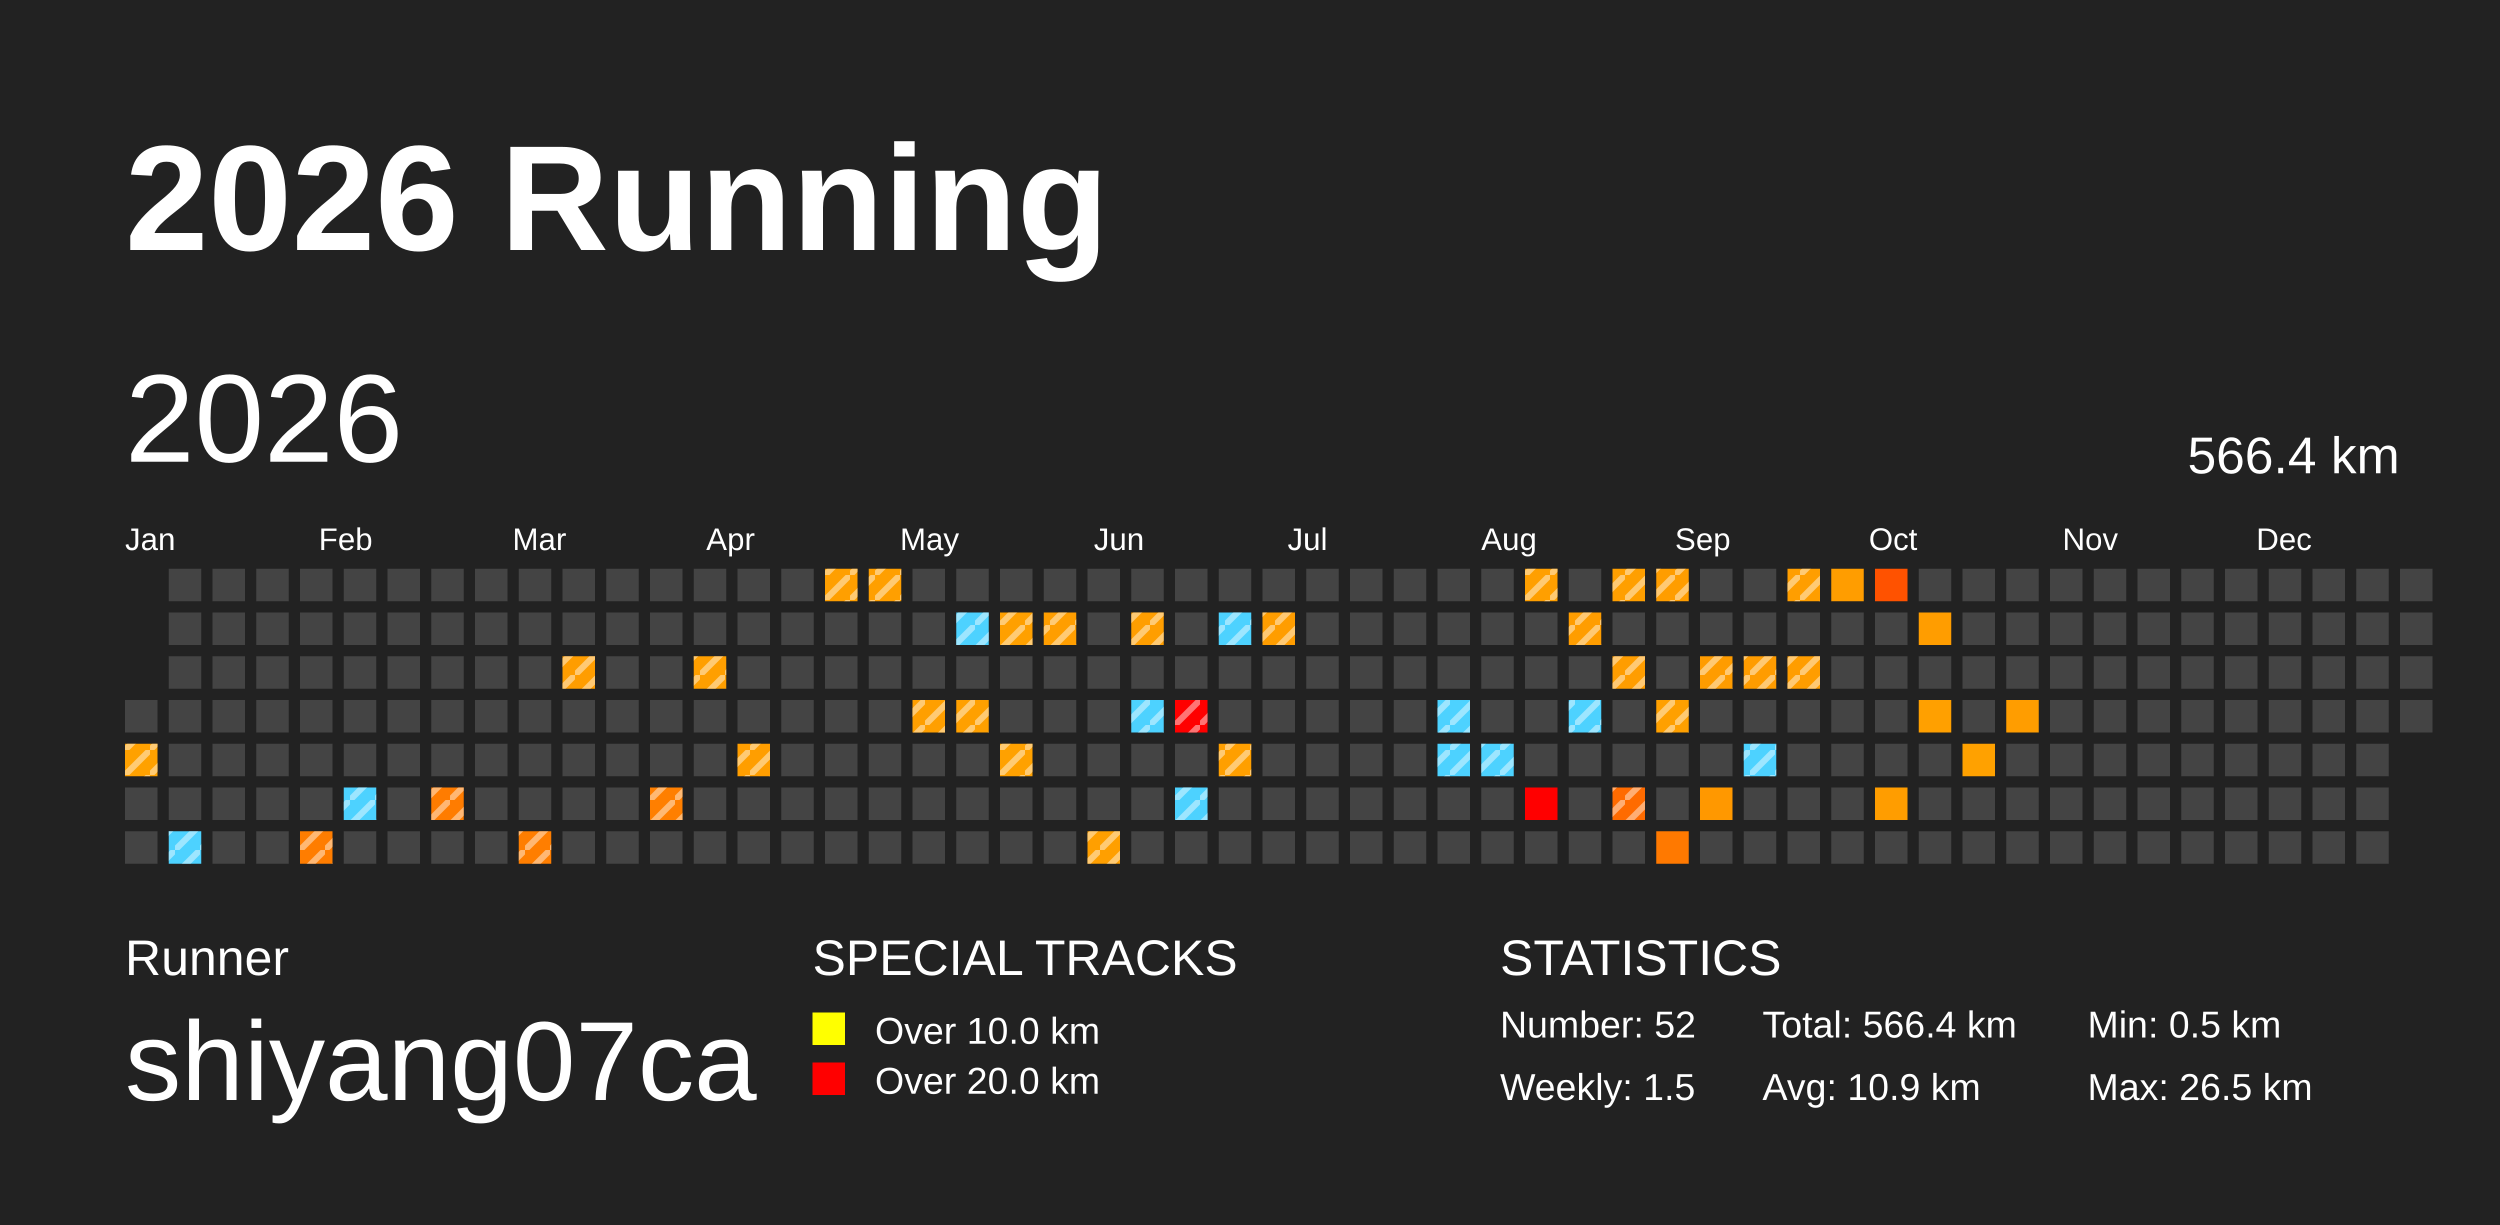
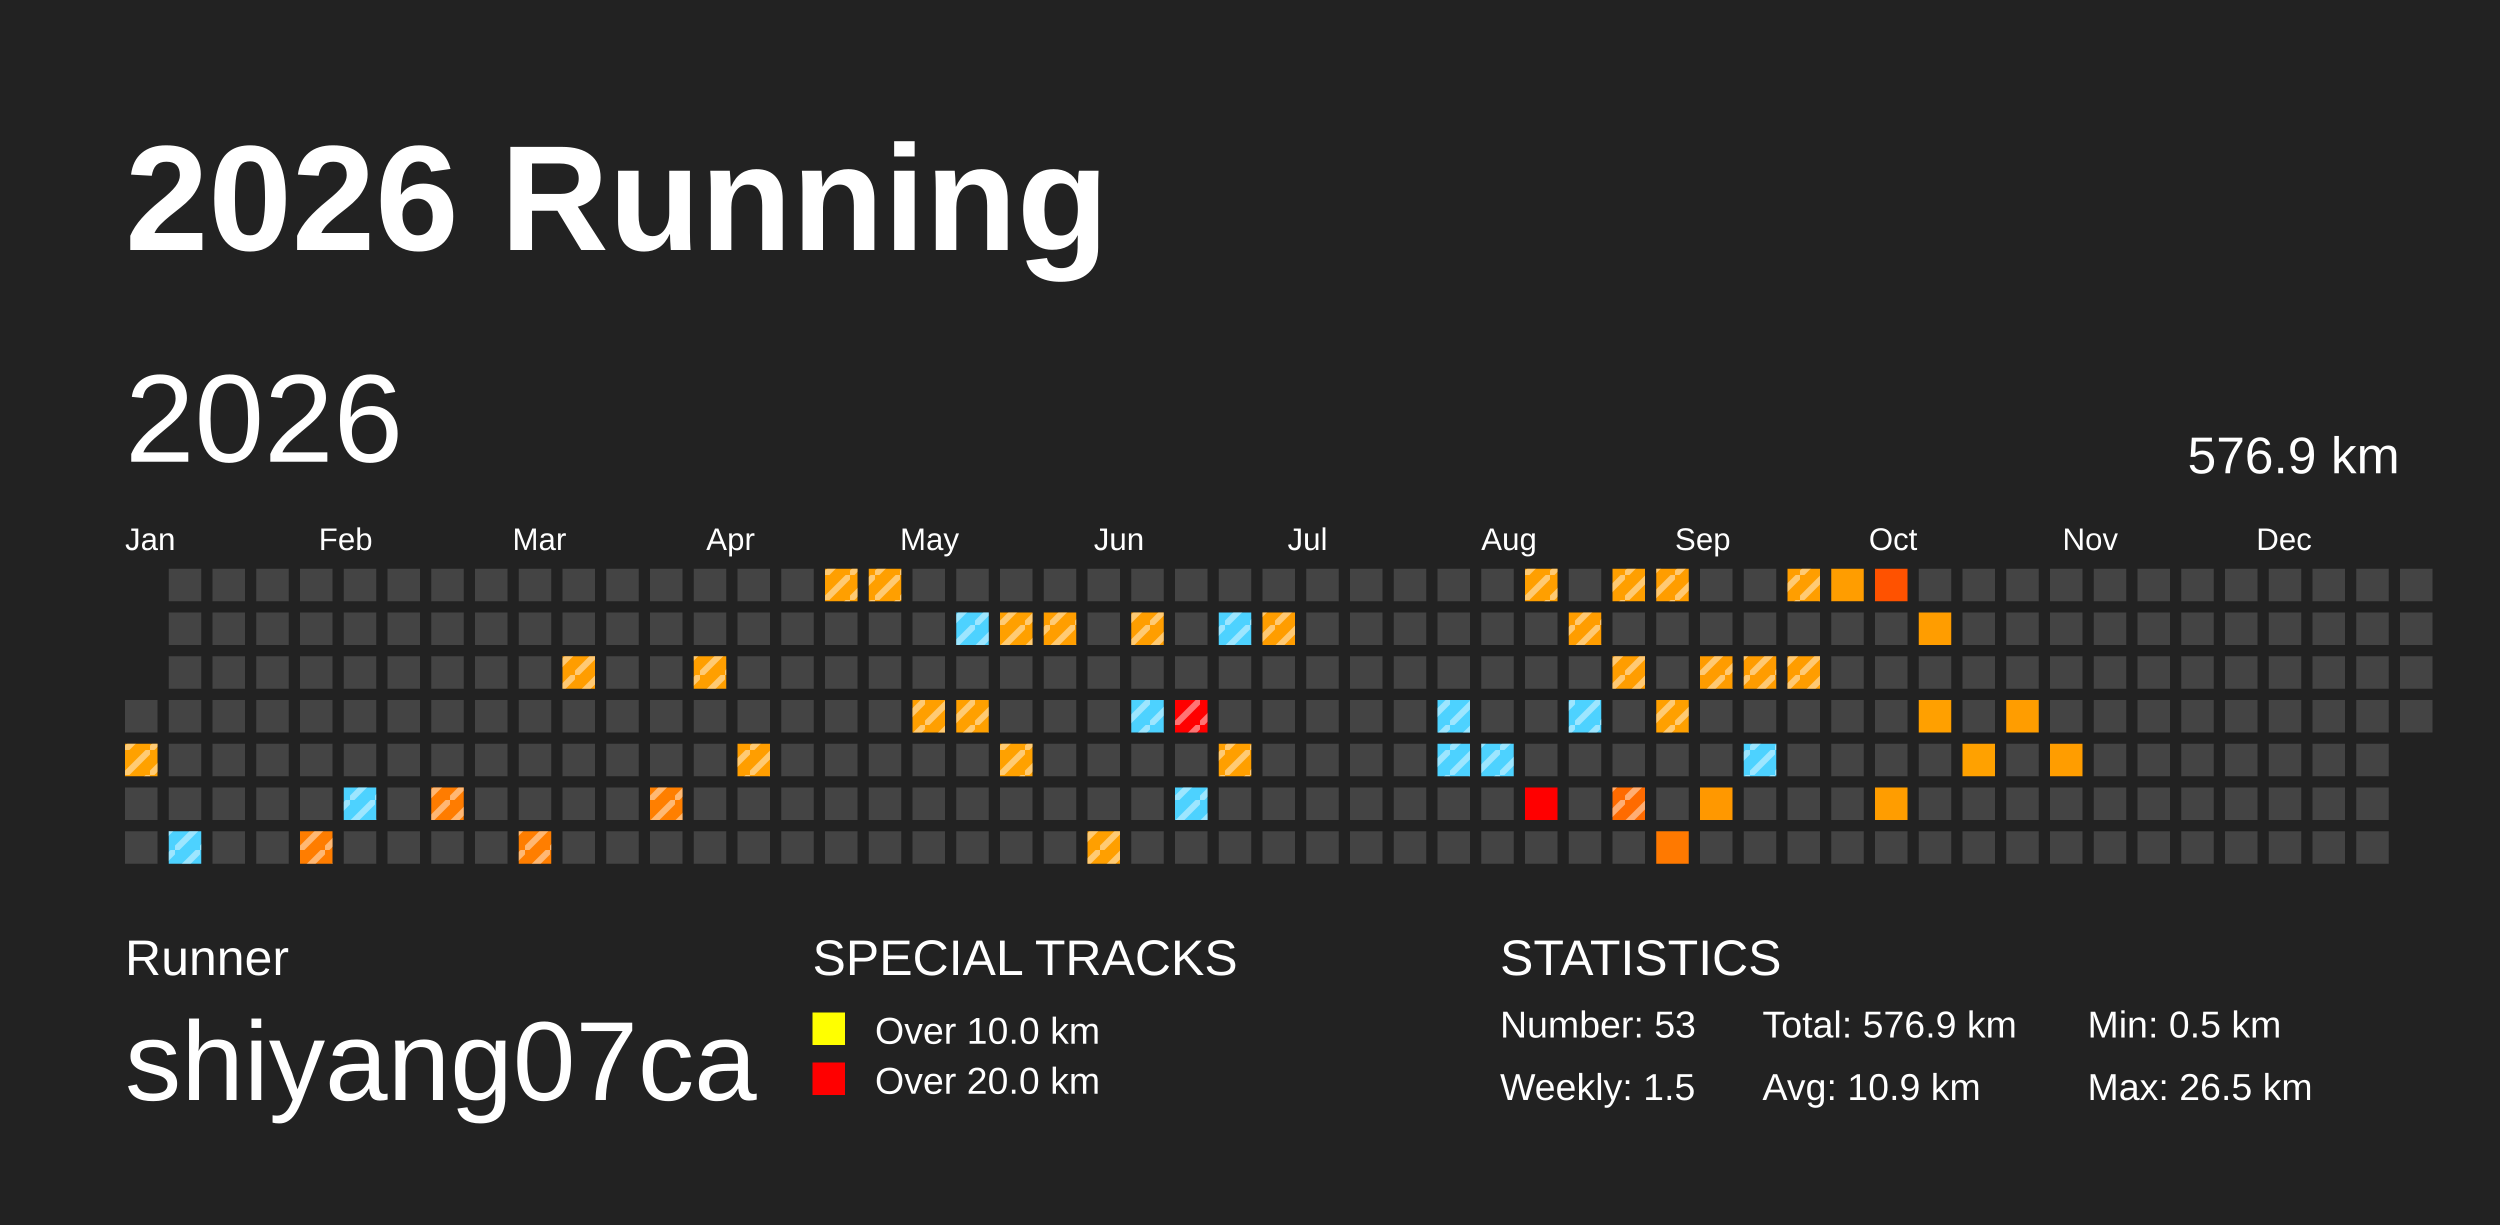
<svg xmlns="http://www.w3.org/2000/svg" baseProfile="full" height="98mm" version="1.1" viewBox="0,0,200,98" width="200mm">
  <defs>
    <pattern height="2" id="indoor-stripe" patternUnits="userSpaceOnUse" width="2">
      <line stroke="white" stroke-opacity="0.45" stroke-width="0.5" x1="0" x2="2" y1="2" y2="0" />
    </pattern>
  </defs>
  <rect fill="#222222" height="98" width="200" x="0" y="0" />
  <text fill="#FFFFFF" style="font-size:12px; font-family:Arial; font-weight:bold;" x="10" y="20">2026 Running</text>
  <text fill="#FFFFFF" style="font-size:4px; font-family:Arial" x="10" y="78">Runner</text>
  <text fill="#FFFFFF" style="font-size:9px; font-family:Arial" x="10" y="88">shiyang07ca</text>
  <text fill="#FFFFFF" style="font-size:4px; font-family:Arial" x="65" y="78">SPECIAL TRACKS</text>
  <rect fill="yellow" height="2.6" width="2.6" x="65" y="81" />
  <text fill="#FFFFFF" style="font-size:3px; font-family:Arial" x="70" y="83.5">Over 10.0 km</text>
  <rect fill="red" height="2.6" width="2.6" x="65" y="85" />
  <text fill="#FFFFFF" style="font-size:3px; font-family:Arial" x="70" y="87.5">Over 20.0 km</text>
  <text fill="#FFFFFF" style="font-size:4px; font-family:Arial" x="120" y="78">STATISTICS</text>
-   <text fill="#FFFFFF" style="font-size:3px; font-family:Arial" x="120" y="83">Number: 52</text>
+   <text fill="#FFFFFF" style="font-size:3px; font-family:Arial" x="120" y="83">Number: 53</text>
  <text fill="#FFFFFF" style="font-size:3px; font-family:Arial" x="120" y="88">Weekly: 1.5</text>
-   <text fill="#FFFFFF" style="font-size:3px; font-family:Arial" x="141" y="83">Total: 566.4 km</text>
+   <text fill="#FFFFFF" style="font-size:3px; font-family:Arial" x="141" y="83">Total: 576.9 km</text>
  <text fill="#FFFFFF" style="font-size:3px; font-family:Arial" x="141" y="88">Avg: 10.9 km</text>
  <text fill="#FFFFFF" style="font-size:3px; font-family:Arial" x="167" y="83">Min: 0.5 km</text>
  <text fill="#FFFFFF" style="font-size:3px; font-family:Arial" x="167" y="88">Max: 26.5 km</text>
  <text dominant-baseline="hanging" fill="#FFFFFF" style="font-size:10.0px; font-family:Arial;" x="10" y="30">2026</text>
-   <text dominant-baseline="hanging" fill="#FFFFFF" style="font-size:4.125px; font-family:Arial;" x="175" y="35">566.4 km</text>
+   <text dominant-baseline="hanging" fill="#FFFFFF" style="font-size:4.125px; font-family:Arial;" x="175" y="35">576.9 km</text>
  <text fill="#FFFFFF" style="font-size:2.5px; font-family:Arial" x="10.0" y="44">Jan</text>
  <text fill="#FFFFFF" style="font-size:2.5px; font-family:Arial" x="25.5" y="44">Feb</text>
  <text fill="#FFFFFF" style="font-size:2.5px; font-family:Arial" x="41.0" y="44">Mar</text>
  <text fill="#FFFFFF" style="font-size:2.5px; font-family:Arial" x="56.5" y="44">Apr</text>
  <text fill="#FFFFFF" style="font-size:2.5px; font-family:Arial" x="72.0" y="44">May</text>
  <text fill="#FFFFFF" style="font-size:2.5px; font-family:Arial" x="87.5" y="44">Jun</text>
  <text fill="#FFFFFF" style="font-size:2.5px; font-family:Arial" x="103.0" y="44">Jul</text>
  <text fill="#FFFFFF" style="font-size:2.5px; font-family:Arial" x="118.5" y="44">Aug</text>
  <text fill="#FFFFFF" style="font-size:2.5px; font-family:Arial" x="134.0" y="44">Sep</text>
  <text fill="#FFFFFF" style="font-size:2.5px; font-family:Arial" x="149.5" y="44">Oct</text>
  <text fill="#FFFFFF" style="font-size:2.5px; font-family:Arial" x="165.0" y="44">Nov</text>
  <text fill="#FFFFFF" style="font-size:2.5px; font-family:Arial" x="180.5" y="44">Dec</text>
  <rect fill="#444444" height="2.6" width="2.6" x="10.0" y="56.0" />
  <rect fill="#ffa100" height="2.6" width="2.6" x="10.0" y="59.5" />
  <rect fill="url(#indoor-stripe)" height="2.6" style="pointer-events: none;" width="2.6" x="10.0" y="59.5" />
  <rect fill="#444444" height="2.6" width="2.6" x="10.0" y="63.0" />
  <rect fill="#444444" height="2.6" width="2.6" x="10.0" y="66.5" />
  <rect fill="#444444" height="2.6" width="2.6" x="13.5" y="45.5" />
  <rect fill="#444444" height="2.6" width="2.6" x="13.5" y="49.0" />
  <rect fill="#444444" height="2.6" width="2.6" x="13.5" y="52.5" />
  <rect fill="#444444" height="2.6" width="2.6" x="13.5" y="56.0" />
  <rect fill="#444444" height="2.6" width="2.6" x="13.5" y="59.5" />
  <rect fill="#444444" height="2.6" width="2.6" x="13.5" y="63.0" />
  <rect fill="#4dd2ff" height="2.6" width="2.6" x="13.5" y="66.5" />
  <rect fill="url(#indoor-stripe)" height="2.6" style="pointer-events: none;" width="2.6" x="13.5" y="66.5" />
  <rect fill="#444444" height="2.6" width="2.6" x="17.0" y="45.5" />
  <rect fill="#444444" height="2.6" width="2.6" x="17.0" y="49.0" />
  <rect fill="#444444" height="2.6" width="2.6" x="17.0" y="52.5" />
  <rect fill="#444444" height="2.6" width="2.6" x="17.0" y="56.0" />
  <rect fill="#444444" height="2.6" width="2.6" x="17.0" y="59.5" />
  <rect fill="#444444" height="2.6" width="2.6" x="17.0" y="63.0" />
  <rect fill="#444444" height="2.6" width="2.6" x="17.0" y="66.5" />
  <rect fill="#444444" height="2.6" width="2.6" x="20.5" y="45.5" />
  <rect fill="#444444" height="2.6" width="2.6" x="20.5" y="49.0" />
  <rect fill="#444444" height="2.6" width="2.6" x="20.5" y="52.5" />
  <rect fill="#444444" height="2.6" width="2.6" x="20.5" y="56.0" />
  <rect fill="#444444" height="2.6" width="2.6" x="20.5" y="59.5" />
  <rect fill="#444444" height="2.6" width="2.6" x="20.5" y="63.0" />
  <rect fill="#444444" height="2.6" width="2.6" x="20.5" y="66.5" />
  <rect fill="#444444" height="2.6" width="2.6" x="24.0" y="45.5" />
  <rect fill="#444444" height="2.6" width="2.6" x="24.0" y="49.0" />
  <rect fill="#444444" height="2.6" width="2.6" x="24.0" y="52.5" />
  <rect fill="#444444" height="2.6" width="2.6" x="24.0" y="56.0" />
  <rect fill="#444444" height="2.6" width="2.6" x="24.0" y="59.5" />
  <rect fill="#444444" height="2.6" width="2.6" x="24.0" y="63.0" />
  <rect fill="#ff7d00" height="2.6" width="2.6" x="24.0" y="66.5" />
  <rect fill="url(#indoor-stripe)" height="2.6" style="pointer-events: none;" width="2.6" x="24.0" y="66.5" />
  <rect fill="#444444" height="2.6" width="2.6" x="27.5" y="45.5" />
  <rect fill="#444444" height="2.6" width="2.6" x="27.5" y="49.0" />
  <rect fill="#444444" height="2.6" width="2.6" x="27.5" y="52.5" />
  <rect fill="#444444" height="2.6" width="2.6" x="27.5" y="56.0" />
  <rect fill="#444444" height="2.6" width="2.6" x="27.5" y="59.5" />
  <rect fill="#4dd2ff" height="2.6" width="2.6" x="27.5" y="63.0" />
  <rect fill="url(#indoor-stripe)" height="2.6" style="pointer-events: none;" width="2.6" x="27.5" y="63.0" />
  <rect fill="#444444" height="2.6" width="2.6" x="27.5" y="66.5" />
  <rect fill="#444444" height="2.6" width="2.6" x="31.0" y="45.5" />
  <rect fill="#444444" height="2.6" width="2.6" x="31.0" y="49.0" />
  <rect fill="#444444" height="2.6" width="2.6" x="31.0" y="52.5" />
  <rect fill="#444444" height="2.6" width="2.6" x="31.0" y="56.0" />
  <rect fill="#444444" height="2.6" width="2.6" x="31.0" y="59.5" />
  <rect fill="#444444" height="2.6" width="2.6" x="31.0" y="63.0" />
  <rect fill="#444444" height="2.6" width="2.6" x="31.0" y="66.5" />
  <rect fill="#444444" height="2.6" width="2.6" x="34.5" y="45.5" />
  <rect fill="#444444" height="2.6" width="2.6" x="34.5" y="49.0" />
  <rect fill="#444444" height="2.6" width="2.6" x="34.5" y="52.5" />
  <rect fill="#444444" height="2.6" width="2.6" x="34.5" y="56.0" />
  <rect fill="#444444" height="2.6" width="2.6" x="34.5" y="59.5" />
  <rect fill="#ff7c00" height="2.6" width="2.6" x="34.5" y="63.0" />
  <rect fill="url(#indoor-stripe)" height="2.6" style="pointer-events: none;" width="2.6" x="34.5" y="63.0" />
  <rect fill="#444444" height="2.6" width="2.6" x="34.5" y="66.5" />
  <rect fill="#444444" height="2.6" width="2.6" x="38.0" y="45.5" />
  <rect fill="#444444" height="2.6" width="2.6" x="38.0" y="49.0" />
  <rect fill="#444444" height="2.6" width="2.6" x="38.0" y="52.5" />
  <rect fill="#444444" height="2.6" width="2.6" x="38.0" y="56.0" />
  <rect fill="#444444" height="2.6" width="2.6" x="38.0" y="59.5" />
  <rect fill="#444444" height="2.6" width="2.6" x="38.0" y="63.0" />
  <rect fill="#444444" height="2.6" width="2.6" x="38.0" y="66.5" />
  <rect fill="#444444" height="2.6" width="2.6" x="41.5" y="45.5" />
  <rect fill="#444444" height="2.6" width="2.6" x="41.5" y="49.0" />
  <rect fill="#444444" height="2.6" width="2.6" x="41.5" y="52.5" />
  <rect fill="#444444" height="2.6" width="2.6" x="41.5" y="56.0" />
  <rect fill="#444444" height="2.6" width="2.6" x="41.5" y="59.5" />
  <rect fill="#444444" height="2.6" width="2.6" x="41.5" y="63.0" />
  <rect fill="#ff7e00" height="2.6" width="2.6" x="41.5" y="66.5" />
  <rect fill="url(#indoor-stripe)" height="2.6" style="pointer-events: none;" width="2.6" x="41.5" y="66.5" />
  <rect fill="#444444" height="2.6" width="2.6" x="45.0" y="45.5" />
  <rect fill="#444444" height="2.6" width="2.6" x="45.0" y="49.0" />
  <rect fill="#ff9d00" height="2.6" width="2.6" x="45.0" y="52.5" />
  <rect fill="url(#indoor-stripe)" height="2.6" style="pointer-events: none;" width="2.6" x="45.0" y="52.5" />
  <rect fill="#444444" height="2.6" width="2.6" x="45.0" y="56.0" />
  <rect fill="#444444" height="2.6" width="2.6" x="45.0" y="59.5" />
  <rect fill="#444444" height="2.6" width="2.6" x="45.0" y="63.0" />
  <rect fill="#444444" height="2.6" width="2.6" x="45.0" y="66.5" />
  <rect fill="#444444" height="2.6" width="2.6" x="48.5" y="45.5" />
  <rect fill="#444444" height="2.6" width="2.6" x="48.5" y="49.0" />
  <rect fill="#444444" height="2.6" width="2.6" x="48.5" y="52.5" />
  <rect fill="#444444" height="2.6" width="2.6" x="48.5" y="56.0" />
  <rect fill="#444444" height="2.6" width="2.6" x="48.5" y="59.5" />
  <rect fill="#444444" height="2.6" width="2.6" x="48.5" y="63.0" />
  <rect fill="#444444" height="2.6" width="2.6" x="48.5" y="66.5" />
  <rect fill="#444444" height="2.6" width="2.6" x="52.0" y="45.5" />
  <rect fill="#444444" height="2.6" width="2.6" x="52.0" y="49.0" />
  <rect fill="#444444" height="2.6" width="2.6" x="52.0" y="52.5" />
  <rect fill="#444444" height="2.6" width="2.6" x="52.0" y="56.0" />
  <rect fill="#444444" height="2.6" width="2.6" x="52.0" y="59.5" />
  <rect fill="#ff7f00" height="2.6" width="2.6" x="52.0" y="63.0" />
  <rect fill="url(#indoor-stripe)" height="2.6" style="pointer-events: none;" width="2.6" x="52.0" y="63.0" />
  <rect fill="#444444" height="2.6" width="2.6" x="52.0" y="66.5" />
  <rect fill="#444444" height="2.6" width="2.6" x="55.5" y="45.5" />
  <rect fill="#444444" height="2.6" width="2.6" x="55.5" y="49.0" />
  <rect fill="#ff9f00" height="2.6" width="2.6" x="55.5" y="52.5" />
  <rect fill="url(#indoor-stripe)" height="2.6" style="pointer-events: none;" width="2.6" x="55.5" y="52.5" />
  <rect fill="#444444" height="2.6" width="2.6" x="55.5" y="56.0" />
  <rect fill="#444444" height="2.6" width="2.6" x="55.5" y="59.5" />
  <rect fill="#444444" height="2.6" width="2.6" x="55.5" y="63.0" />
  <rect fill="#444444" height="2.6" width="2.6" x="55.5" y="66.5" />
  <rect fill="#444444" height="2.6" width="2.6" x="59.0" y="45.5" />
  <rect fill="#444444" height="2.6" width="2.6" x="59.0" y="49.0" />
  <rect fill="#444444" height="2.6" width="2.6" x="59.0" y="52.5" />
  <rect fill="#444444" height="2.6" width="2.6" x="59.0" y="56.0" />
  <rect fill="#ff9e00" height="2.6" width="2.6" x="59.0" y="59.5" />
  <rect fill="url(#indoor-stripe)" height="2.6" style="pointer-events: none;" width="2.6" x="59.0" y="59.5" />
  <rect fill="#444444" height="2.6" width="2.6" x="59.0" y="63.0" />
  <rect fill="#444444" height="2.6" width="2.6" x="59.0" y="66.5" />
  <rect fill="#444444" height="2.6" width="2.6" x="62.5" y="45.5" />
  <rect fill="#444444" height="2.6" width="2.6" x="62.5" y="49.0" />
  <rect fill="#444444" height="2.6" width="2.6" x="62.5" y="52.5" />
  <rect fill="#444444" height="2.6" width="2.6" x="62.5" y="56.0" />
  <rect fill="#444444" height="2.6" width="2.6" x="62.5" y="59.5" />
  <rect fill="#444444" height="2.6" width="2.6" x="62.5" y="63.0" />
  <rect fill="#444444" height="2.6" width="2.6" x="62.5" y="66.5" />
  <rect fill="#ff9f00" height="2.6" width="2.6" x="66.0" y="45.5" />
  <rect fill="url(#indoor-stripe)" height="2.6" style="pointer-events: none;" width="2.6" x="66.0" y="45.5" />
  <rect fill="#444444" height="2.6" width="2.6" x="66.0" y="49.0" />
  <rect fill="#444444" height="2.6" width="2.6" x="66.0" y="52.5" />
  <rect fill="#444444" height="2.6" width="2.6" x="66.0" y="56.0" />
  <rect fill="#444444" height="2.6" width="2.6" x="66.0" y="59.5" />
  <rect fill="#444444" height="2.6" width="2.6" x="66.0" y="63.0" />
  <rect fill="#444444" height="2.6" width="2.6" x="66.0" y="66.5" />
  <rect fill="#ff9f00" height="2.6" width="2.6" x="69.5" y="45.5" />
  <rect fill="url(#indoor-stripe)" height="2.6" style="pointer-events: none;" width="2.6" x="69.5" y="45.5" />
  <rect fill="#444444" height="2.6" width="2.6" x="69.5" y="49.0" />
  <rect fill="#444444" height="2.6" width="2.6" x="69.5" y="52.5" />
  <rect fill="#444444" height="2.6" width="2.6" x="69.5" y="56.0" />
  <rect fill="#444444" height="2.6" width="2.6" x="69.5" y="59.5" />
  <rect fill="#444444" height="2.6" width="2.6" x="69.5" y="63.0" />
  <rect fill="#444444" height="2.6" width="2.6" x="69.5" y="66.5" />
  <rect fill="#444444" height="2.6" width="2.6" x="73.0" y="45.5" />
  <rect fill="#444444" height="2.6" width="2.6" x="73.0" y="49.0" />
  <rect fill="#444444" height="2.6" width="2.6" x="73.0" y="52.5" />
  <rect fill="#ff9f00" height="2.6" width="2.6" x="73.0" y="56.0" />
  <rect fill="url(#indoor-stripe)" height="2.6" style="pointer-events: none;" width="2.6" x="73.0" y="56.0" />
  <rect fill="#444444" height="2.6" width="2.6" x="73.0" y="59.5" />
  <rect fill="#444444" height="2.6" width="2.6" x="73.0" y="63.0" />
  <rect fill="#444444" height="2.6" width="2.6" x="73.0" y="66.5" />
  <rect fill="#444444" height="2.6" width="2.6" x="76.5" y="45.5" />
  <rect fill="#4dd2ff" height="2.6" width="2.6" x="76.5" y="49.0" />
  <rect fill="url(#indoor-stripe)" height="2.6" style="pointer-events: none;" width="2.6" x="76.5" y="49.0" />
  <rect fill="#444444" height="2.6" width="2.6" x="76.5" y="52.5" />
  <rect fill="#ffa000" height="2.6" width="2.6" x="76.5" y="56.0" />
  <rect fill="url(#indoor-stripe)" height="2.6" style="pointer-events: none;" width="2.6" x="76.5" y="56.0" />
  <rect fill="#444444" height="2.6" width="2.6" x="76.5" y="59.5" />
  <rect fill="#444444" height="2.6" width="2.6" x="76.5" y="63.0" />
  <rect fill="#444444" height="2.6" width="2.6" x="76.5" y="66.5" />
  <rect fill="#444444" height="2.6" width="2.6" x="80.0" y="45.5" />
  <rect fill="#ffa000" height="2.6" width="2.6" x="80.0" y="49.0" />
  <rect fill="url(#indoor-stripe)" height="2.6" style="pointer-events: none;" width="2.6" x="80.0" y="49.0" />
  <rect fill="#444444" height="2.6" width="2.6" x="80.0" y="52.5" />
  <rect fill="#444444" height="2.6" width="2.6" x="80.0" y="56.0" />
  <rect fill="#ffa100" height="2.6" width="2.6" x="80.0" y="59.5" />
  <rect fill="url(#indoor-stripe)" height="2.6" style="pointer-events: none;" width="2.6" x="80.0" y="59.5" />
  <rect fill="#444444" height="2.6" width="2.6" x="80.0" y="63.0" />
  <rect fill="#444444" height="2.6" width="2.6" x="80.0" y="66.5" />
  <rect fill="#444444" height="2.6" width="2.6" x="83.5" y="45.5" />
  <rect fill="#ff9e00" height="2.6" width="2.6" x="83.5" y="49.0" />
  <rect fill="url(#indoor-stripe)" height="2.6" style="pointer-events: none;" width="2.6" x="83.5" y="49.0" />
  <rect fill="#444444" height="2.6" width="2.6" x="83.5" y="52.5" />
  <rect fill="#444444" height="2.6" width="2.6" x="83.5" y="56.0" />
  <rect fill="#444444" height="2.6" width="2.6" x="83.5" y="59.5" />
  <rect fill="#444444" height="2.6" width="2.6" x="83.5" y="63.0" />
  <rect fill="#444444" height="2.6" width="2.6" x="83.5" y="66.5" />
  <rect fill="#444444" height="2.6" width="2.6" x="87.0" y="45.5" />
  <rect fill="#444444" height="2.6" width="2.6" x="87.0" y="49.0" />
  <rect fill="#444444" height="2.6" width="2.6" x="87.0" y="52.5" />
  <rect fill="#444444" height="2.6" width="2.6" x="87.0" y="56.0" />
  <rect fill="#444444" height="2.6" width="2.6" x="87.0" y="59.5" />
  <rect fill="#444444" height="2.6" width="2.6" x="87.0" y="63.0" />
  <rect fill="#ff9f00" height="2.6" width="2.6" x="87.0" y="66.5" />
  <rect fill="url(#indoor-stripe)" height="2.6" style="pointer-events: none;" width="2.6" x="87.0" y="66.5" />
  <rect fill="#444444" height="2.6" width="2.6" x="90.5" y="45.5" />
  <rect fill="#ff9e00" height="2.6" width="2.6" x="90.5" y="49.0" />
  <rect fill="url(#indoor-stripe)" height="2.6" style="pointer-events: none;" width="2.6" x="90.5" y="49.0" />
  <rect fill="#444444" height="2.6" width="2.6" x="90.5" y="52.5" />
  <rect fill="#4dd2ff" height="2.6" width="2.6" x="90.5" y="56.0" />
  <rect fill="url(#indoor-stripe)" height="2.6" style="pointer-events: none;" width="2.6" x="90.5" y="56.0" />
  <rect fill="#444444" height="2.6" width="2.6" x="90.5" y="59.5" />
  <rect fill="#444444" height="2.6" width="2.6" x="90.5" y="63.0" />
  <rect fill="#444444" height="2.6" width="2.6" x="90.5" y="66.5" />
  <rect fill="#444444" height="2.6" width="2.6" x="94.0" y="45.5" />
  <rect fill="#444444" height="2.6" width="2.6" x="94.0" y="49.0" />
  <rect fill="#444444" height="2.6" width="2.6" x="94.0" y="52.5" />
  <rect fill="red" height="2.6" width="2.6" x="94.0" y="56.0" />
  <rect fill="url(#indoor-stripe)" height="2.6" style="pointer-events: none;" width="2.6" x="94.0" y="56.0" />
  <rect fill="#444444" height="2.6" width="2.6" x="94.0" y="59.5" />
  <rect fill="#4dd2ff" height="2.6" width="2.6" x="94.0" y="63.0" />
  <rect fill="url(#indoor-stripe)" height="2.6" style="pointer-events: none;" width="2.6" x="94.0" y="63.0" />
  <rect fill="#444444" height="2.6" width="2.6" x="94.0" y="66.5" />
  <rect fill="#444444" height="2.6" width="2.6" x="97.5" y="45.5" />
  <rect fill="#4dd2ff" height="2.6" width="2.6" x="97.5" y="49.0" />
  <rect fill="url(#indoor-stripe)" height="2.6" style="pointer-events: none;" width="2.6" x="97.5" y="49.0" />
  <rect fill="#444444" height="2.6" width="2.6" x="97.5" y="52.5" />
  <rect fill="#444444" height="2.6" width="2.6" x="97.5" y="56.0" />
  <rect fill="#ff9f00" height="2.6" width="2.6" x="97.5" y="59.5" />
  <rect fill="url(#indoor-stripe)" height="2.6" style="pointer-events: none;" width="2.6" x="97.5" y="59.5" />
  <rect fill="#444444" height="2.6" width="2.6" x="97.5" y="63.0" />
  <rect fill="#444444" height="2.6" width="2.6" x="97.5" y="66.5" />
  <rect fill="#444444" height="2.6" width="2.6" x="101.0" y="45.5" />
  <rect fill="#ff9d00" height="2.6" width="2.6" x="101.0" y="49.0" />
  <rect fill="url(#indoor-stripe)" height="2.6" style="pointer-events: none;" width="2.6" x="101.0" y="49.0" />
  <rect fill="#444444" height="2.6" width="2.6" x="101.0" y="52.5" />
  <rect fill="#444444" height="2.6" width="2.6" x="101.0" y="56.0" />
  <rect fill="#444444" height="2.6" width="2.6" x="101.0" y="59.5" />
  <rect fill="#444444" height="2.6" width="2.6" x="101.0" y="63.0" />
  <rect fill="#444444" height="2.6" width="2.6" x="101.0" y="66.5" />
  <rect fill="#444444" height="2.6" width="2.6" x="104.5" y="45.5" />
  <rect fill="#444444" height="2.6" width="2.6" x="104.5" y="49.0" />
  <rect fill="#444444" height="2.6" width="2.6" x="104.5" y="52.5" />
  <rect fill="#444444" height="2.6" width="2.6" x="104.5" y="56.0" />
  <rect fill="#444444" height="2.6" width="2.6" x="104.5" y="59.5" />
  <rect fill="#444444" height="2.6" width="2.6" x="104.5" y="63.0" />
  <rect fill="#444444" height="2.6" width="2.6" x="104.5" y="66.5" />
  <rect fill="#444444" height="2.6" width="2.6" x="108.0" y="45.5" />
  <rect fill="#444444" height="2.6" width="2.6" x="108.0" y="49.0" />
  <rect fill="#444444" height="2.6" width="2.6" x="108.0" y="52.5" />
  <rect fill="#444444" height="2.6" width="2.6" x="108.0" y="56.0" />
  <rect fill="#444444" height="2.6" width="2.6" x="108.0" y="59.5" />
  <rect fill="#444444" height="2.6" width="2.6" x="108.0" y="63.0" />
  <rect fill="#444444" height="2.6" width="2.6" x="108.0" y="66.5" />
  <rect fill="#444444" height="2.6" width="2.6" x="111.5" y="45.5" />
  <rect fill="#444444" height="2.6" width="2.6" x="111.5" y="49.0" />
  <rect fill="#444444" height="2.6" width="2.6" x="111.5" y="52.5" />
  <rect fill="#444444" height="2.6" width="2.6" x="111.5" y="56.0" />
  <rect fill="#444444" height="2.6" width="2.6" x="111.5" y="59.5" />
  <rect fill="#444444" height="2.6" width="2.6" x="111.5" y="63.0" />
  <rect fill="#444444" height="2.6" width="2.6" x="111.5" y="66.5" />
  <rect fill="#444444" height="2.6" width="2.6" x="115.0" y="45.5" />
  <rect fill="#444444" height="2.6" width="2.6" x="115.0" y="49.0" />
  <rect fill="#444444" height="2.6" width="2.6" x="115.0" y="52.5" />
  <rect fill="#4dd2ff" height="2.6" width="2.6" x="115.0" y="56.0" />
  <rect fill="url(#indoor-stripe)" height="2.6" style="pointer-events: none;" width="2.6" x="115.0" y="56.0" />
  <rect fill="#4dd2ff" height="2.6" width="2.6" x="115.0" y="59.5" />
  <rect fill="url(#indoor-stripe)" height="2.6" style="pointer-events: none;" width="2.6" x="115.0" y="59.5" />
  <rect fill="#444444" height="2.6" width="2.6" x="115.0" y="63.0" />
  <rect fill="#444444" height="2.6" width="2.6" x="115.0" y="66.5" />
  <rect fill="#444444" height="2.6" width="2.6" x="118.5" y="45.5" />
  <rect fill="#444444" height="2.6" width="2.6" x="118.5" y="49.0" />
  <rect fill="#444444" height="2.6" width="2.6" x="118.5" y="52.5" />
  <rect fill="#444444" height="2.6" width="2.6" x="118.5" y="56.0" />
  <rect fill="#4dd2ff" height="2.6" width="2.6" x="118.5" y="59.5" />
  <rect fill="url(#indoor-stripe)" height="2.6" style="pointer-events: none;" width="2.6" x="118.5" y="59.5" />
  <rect fill="#444444" height="2.6" width="2.6" x="118.5" y="63.0" />
  <rect fill="#444444" height="2.6" width="2.6" x="118.5" y="66.5" />
  <rect fill="#ff9f00" height="2.6" width="2.6" x="122.0" y="45.5" />
  <rect fill="url(#indoor-stripe)" height="2.6" style="pointer-events: none;" width="2.6" x="122.0" y="45.5" />
  <rect fill="#444444" height="2.6" width="2.6" x="122.0" y="49.0" />
  <rect fill="#444444" height="2.6" width="2.6" x="122.0" y="52.5" />
  <rect fill="#444444" height="2.6" width="2.6" x="122.0" y="56.0" />
  <rect fill="#444444" height="2.6" width="2.6" x="122.0" y="59.5" />
  <rect fill="red" height="2.6" width="2.6" x="122.0" y="63.0" />
  <rect fill="#444444" height="2.6" width="2.6" x="122.0" y="66.5" />
  <rect fill="#444444" height="2.6" width="2.6" x="125.5" y="45.5" />
  <rect fill="#ff9d00" height="2.6" width="2.6" x="125.5" y="49.0" />
  <rect fill="url(#indoor-stripe)" height="2.6" style="pointer-events: none;" width="2.6" x="125.5" y="49.0" />
  <rect fill="#444444" height="2.6" width="2.6" x="125.5" y="52.5" />
  <rect fill="#4dd2ff" height="2.6" width="2.6" x="125.5" y="56.0" />
  <rect fill="url(#indoor-stripe)" height="2.6" style="pointer-events: none;" width="2.6" x="125.5" y="56.0" />
  <rect fill="#444444" height="2.6" width="2.6" x="125.5" y="59.5" />
  <rect fill="#444444" height="2.6" width="2.6" x="125.5" y="63.0" />
  <rect fill="#444444" height="2.6" width="2.6" x="125.5" y="66.5" />
  <rect fill="#ff9f00" height="2.6" width="2.6" x="129.0" y="45.5" />
  <rect fill="url(#indoor-stripe)" height="2.6" style="pointer-events: none;" width="2.6" x="129.0" y="45.5" />
  <rect fill="#444444" height="2.6" width="2.6" x="129.0" y="49.0" />
  <rect fill="#ff9d00" height="2.6" width="2.6" x="129.0" y="52.5" />
  <rect fill="url(#indoor-stripe)" height="2.6" style="pointer-events: none;" width="2.6" x="129.0" y="52.5" />
  <rect fill="#444444" height="2.6" width="2.6" x="129.0" y="56.0" />
  <rect fill="#444444" height="2.6" width="2.6" x="129.0" y="59.5" />
  <rect fill="#ff6b00" height="2.6" width="2.6" x="129.0" y="63.0" />
  <rect fill="url(#indoor-stripe)" height="2.6" style="pointer-events: none;" width="2.6" x="129.0" y="63.0" />
  <rect fill="#444444" height="2.6" width="2.6" x="129.0" y="66.5" />
  <rect fill="#ff9d00" height="2.6" width="2.6" x="132.5" y="45.5" />
  <rect fill="url(#indoor-stripe)" height="2.6" style="pointer-events: none;" width="2.6" x="132.5" y="45.5" />
  <rect fill="#444444" height="2.6" width="2.6" x="132.5" y="49.0" />
  <rect fill="#444444" height="2.6" width="2.6" x="132.5" y="52.5" />
  <rect fill="#ffa000" height="2.6" width="2.6" x="132.5" y="56.0" />
  <rect fill="url(#indoor-stripe)" height="2.6" style="pointer-events: none;" width="2.6" x="132.5" y="56.0" />
  <rect fill="#444444" height="2.6" width="2.6" x="132.5" y="59.5" />
  <rect fill="#444444" height="2.6" width="2.6" x="132.5" y="63.0" />
  <rect fill="#ff7900" height="2.6" width="2.6" x="132.5" y="66.5" />
  <rect fill="#444444" height="2.6" width="2.6" x="136.0" y="45.5" />
  <rect fill="#444444" height="2.6" width="2.6" x="136.0" y="49.0" />
  <rect fill="#ff9c00" height="2.6" width="2.6" x="136.0" y="52.5" />
  <rect fill="url(#indoor-stripe)" height="2.6" style="pointer-events: none;" width="2.6" x="136.0" y="52.5" />
  <rect fill="#444444" height="2.6" width="2.6" x="136.0" y="56.0" />
  <rect fill="#444444" height="2.6" width="2.6" x="136.0" y="59.5" />
  <rect fill="#ff9800" height="2.6" width="2.6" x="136.0" y="63.0" />
  <rect fill="#444444" height="2.6" width="2.6" x="136.0" y="66.5" />
  <rect fill="#444444" height="2.6" width="2.6" x="139.5" y="45.5" />
  <rect fill="#444444" height="2.6" width="2.6" x="139.5" y="49.0" />
  <rect fill="#ff9c00" height="2.6" width="2.6" x="139.5" y="52.5" />
  <rect fill="url(#indoor-stripe)" height="2.6" style="pointer-events: none;" width="2.6" x="139.5" y="52.5" />
  <rect fill="#444444" height="2.6" width="2.6" x="139.5" y="56.0" />
  <rect fill="#4dd2ff" height="2.6" width="2.6" x="139.5" y="59.5" />
  <rect fill="url(#indoor-stripe)" height="2.6" style="pointer-events: none;" width="2.6" x="139.5" y="59.5" />
  <rect fill="#444444" height="2.6" width="2.6" x="139.5" y="63.0" />
  <rect fill="#444444" height="2.6" width="2.6" x="139.5" y="66.5" />
  <rect fill="#ff9e00" height="2.6" width="2.6" x="143.0" y="45.5" />
  <rect fill="url(#indoor-stripe)" height="2.6" style="pointer-events: none;" width="2.6" x="143.0" y="45.5" />
  <rect fill="#444444" height="2.6" width="2.6" x="143.0" y="49.0" />
  <rect fill="#ff9d00" height="2.6" width="2.6" x="143.0" y="52.5" />
  <rect fill="url(#indoor-stripe)" height="2.6" style="pointer-events: none;" width="2.6" x="143.0" y="52.5" />
  <rect fill="#444444" height="2.6" width="2.6" x="143.0" y="56.0" />
  <rect fill="#444444" height="2.6" width="2.6" x="143.0" y="59.5" />
  <rect fill="#444444" height="2.6" width="2.6" x="143.0" y="63.0" />
  <rect fill="#444444" height="2.6" width="2.6" x="143.0" y="66.5" />
  <rect fill="#ff9d00" height="2.6" width="2.6" x="146.5" y="45.5" />
  <rect fill="#444444" height="2.6" width="2.6" x="146.5" y="49.0" />
  <rect fill="#444444" height="2.6" width="2.6" x="146.5" y="52.5" />
  <rect fill="#444444" height="2.6" width="2.6" x="146.5" y="56.0" />
  <rect fill="#444444" height="2.6" width="2.6" x="146.5" y="59.5" />
  <rect fill="#444444" height="2.6" width="2.6" x="146.5" y="63.0" />
  <rect fill="#444444" height="2.6" width="2.6" x="146.5" y="66.5" />
  <rect fill="#ff5200" height="2.6" width="2.6" x="150.0" y="45.5" />
  <rect fill="#444444" height="2.6" width="2.6" x="150.0" y="49.0" />
  <rect fill="#444444" height="2.6" width="2.6" x="150.0" y="52.5" />
  <rect fill="#444444" height="2.6" width="2.6" x="150.0" y="56.0" />
  <rect fill="#444444" height="2.6" width="2.6" x="150.0" y="59.5" />
  <rect fill="#ff9d00" height="2.6" width="2.6" x="150.0" y="63.0" />
  <rect fill="#444444" height="2.6" width="2.6" x="150.0" y="66.5" />
  <rect fill="#444444" height="2.6" width="2.6" x="153.5" y="45.5" />
  <rect fill="#ff9d00" height="2.6" width="2.6" x="153.5" y="49.0" />
  <rect fill="#444444" height="2.6" width="2.6" x="153.5" y="52.5" />
  <rect fill="#ffa000" height="2.6" width="2.6" x="153.5" y="56.0" />
  <rect fill="#444444" height="2.6" width="2.6" x="153.5" y="59.5" />
  <rect fill="#444444" height="2.6" width="2.6" x="153.5" y="63.0" />
  <rect fill="#444444" height="2.6" width="2.6" x="153.5" y="66.5" />
  <rect fill="#444444" height="2.6" width="2.6" x="157.0" y="45.5" />
  <rect fill="#444444" height="2.6" width="2.6" x="157.0" y="49.0" />
  <rect fill="#444444" height="2.6" width="2.6" x="157.0" y="52.5" />
  <rect fill="#444444" height="2.6" width="2.6" x="157.0" y="56.0" />
  <rect fill="#ffa100" height="2.6" width="2.6" x="157.0" y="59.5" />
  <rect fill="#444444" height="2.6" width="2.6" x="157.0" y="63.0" />
  <rect fill="#444444" height="2.6" width="2.6" x="157.0" y="66.5" />
  <rect fill="#444444" height="2.6" width="2.6" x="160.5" y="45.5" />
  <rect fill="#444444" height="2.6" width="2.6" x="160.5" y="49.0" />
  <rect fill="#444444" height="2.6" width="2.6" x="160.5" y="52.5" />
  <rect fill="#ff9d00" height="2.6" width="2.6" x="160.5" y="56.0" />
  <rect fill="#444444" height="2.6" width="2.6" x="160.5" y="59.5" />
  <rect fill="#444444" height="2.6" width="2.6" x="160.5" y="63.0" />
  <rect fill="#444444" height="2.6" width="2.6" x="160.5" y="66.5" />
  <rect fill="#444444" height="2.6" width="2.6" x="164.0" y="45.5" />
  <rect fill="#444444" height="2.6" width="2.6" x="164.0" y="49.0" />
  <rect fill="#444444" height="2.6" width="2.6" x="164.0" y="52.5" />
  <rect fill="#444444" height="2.6" width="2.6" x="164.0" y="56.0" />
-   <rect fill="#444444" height="2.6" width="2.6" x="164.0" y="59.5" />
+   <rect fill="#ff9d00" height="2.6" width="2.6" x="164.0" y="59.5" />
  <rect fill="#444444" height="2.6" width="2.6" x="164.0" y="63.0" />
  <rect fill="#444444" height="2.6" width="2.6" x="164.0" y="66.5" />
  <rect fill="#444444" height="2.6" width="2.6" x="167.5" y="45.5" />
  <rect fill="#444444" height="2.6" width="2.6" x="167.5" y="49.0" />
  <rect fill="#444444" height="2.6" width="2.6" x="167.5" y="52.5" />
  <rect fill="#444444" height="2.6" width="2.6" x="167.5" y="56.0" />
  <rect fill="#444444" height="2.6" width="2.6" x="167.5" y="59.5" />
  <rect fill="#444444" height="2.6" width="2.6" x="167.5" y="63.0" />
  <rect fill="#444444" height="2.6" width="2.6" x="167.5" y="66.5" />
  <rect fill="#444444" height="2.6" width="2.6" x="171.0" y="45.5" />
  <rect fill="#444444" height="2.6" width="2.6" x="171.0" y="49.0" />
  <rect fill="#444444" height="2.6" width="2.6" x="171.0" y="52.5" />
  <rect fill="#444444" height="2.6" width="2.6" x="171.0" y="56.0" />
  <rect fill="#444444" height="2.6" width="2.6" x="171.0" y="59.5" />
  <rect fill="#444444" height="2.6" width="2.6" x="171.0" y="63.0" />
  <rect fill="#444444" height="2.6" width="2.6" x="171.0" y="66.5" />
  <rect fill="#444444" height="2.6" width="2.6" x="174.5" y="45.5" />
  <rect fill="#444444" height="2.6" width="2.6" x="174.5" y="49.0" />
  <rect fill="#444444" height="2.6" width="2.6" x="174.5" y="52.5" />
  <rect fill="#444444" height="2.6" width="2.6" x="174.5" y="56.0" />
  <rect fill="#444444" height="2.6" width="2.6" x="174.5" y="59.5" />
  <rect fill="#444444" height="2.6" width="2.6" x="174.5" y="63.0" />
  <rect fill="#444444" height="2.6" width="2.6" x="174.5" y="66.5" />
  <rect fill="#444444" height="2.6" width="2.6" x="178.0" y="45.5" />
  <rect fill="#444444" height="2.6" width="2.6" x="178.0" y="49.0" />
  <rect fill="#444444" height="2.6" width="2.6" x="178.0" y="52.5" />
  <rect fill="#444444" height="2.6" width="2.6" x="178.0" y="56.0" />
  <rect fill="#444444" height="2.6" width="2.6" x="178.0" y="59.5" />
  <rect fill="#444444" height="2.6" width="2.6" x="178.0" y="63.0" />
  <rect fill="#444444" height="2.6" width="2.6" x="178.0" y="66.5" />
  <rect fill="#444444" height="2.6" width="2.6" x="181.5" y="45.5" />
  <rect fill="#444444" height="2.6" width="2.6" x="181.5" y="49.0" />
  <rect fill="#444444" height="2.6" width="2.6" x="181.5" y="52.5" />
  <rect fill="#444444" height="2.6" width="2.6" x="181.5" y="56.0" />
  <rect fill="#444444" height="2.6" width="2.6" x="181.5" y="59.5" />
  <rect fill="#444444" height="2.6" width="2.6" x="181.5" y="63.0" />
  <rect fill="#444444" height="2.6" width="2.6" x="181.5" y="66.5" />
  <rect fill="#444444" height="2.6" width="2.6" x="185.0" y="45.5" />
  <rect fill="#444444" height="2.6" width="2.6" x="185.0" y="49.0" />
  <rect fill="#444444" height="2.6" width="2.6" x="185.0" y="52.5" />
  <rect fill="#444444" height="2.6" width="2.6" x="185.0" y="56.0" />
  <rect fill="#444444" height="2.6" width="2.6" x="185.0" y="59.5" />
  <rect fill="#444444" height="2.6" width="2.6" x="185.0" y="63.0" />
  <rect fill="#444444" height="2.6" width="2.6" x="185.0" y="66.5" />
  <rect fill="#444444" height="2.6" width="2.6" x="188.5" y="45.5" />
  <rect fill="#444444" height="2.6" width="2.6" x="188.5" y="49.0" />
  <rect fill="#444444" height="2.6" width="2.6" x="188.5" y="52.5" />
  <rect fill="#444444" height="2.6" width="2.6" x="188.5" y="56.0" />
  <rect fill="#444444" height="2.6" width="2.6" x="188.5" y="59.5" />
  <rect fill="#444444" height="2.6" width="2.6" x="188.5" y="63.0" />
  <rect fill="#444444" height="2.6" width="2.6" x="188.5" y="66.5" />
  <rect fill="#444444" height="2.6" width="2.6" x="192.0" y="45.5" />
  <rect fill="#444444" height="2.6" width="2.6" x="192.0" y="49.0" />
  <rect fill="#444444" height="2.6" width="2.6" x="192.0" y="52.5" />
  <rect fill="#444444" height="2.6" width="2.6" x="192.0" y="56.0" />
</svg>
